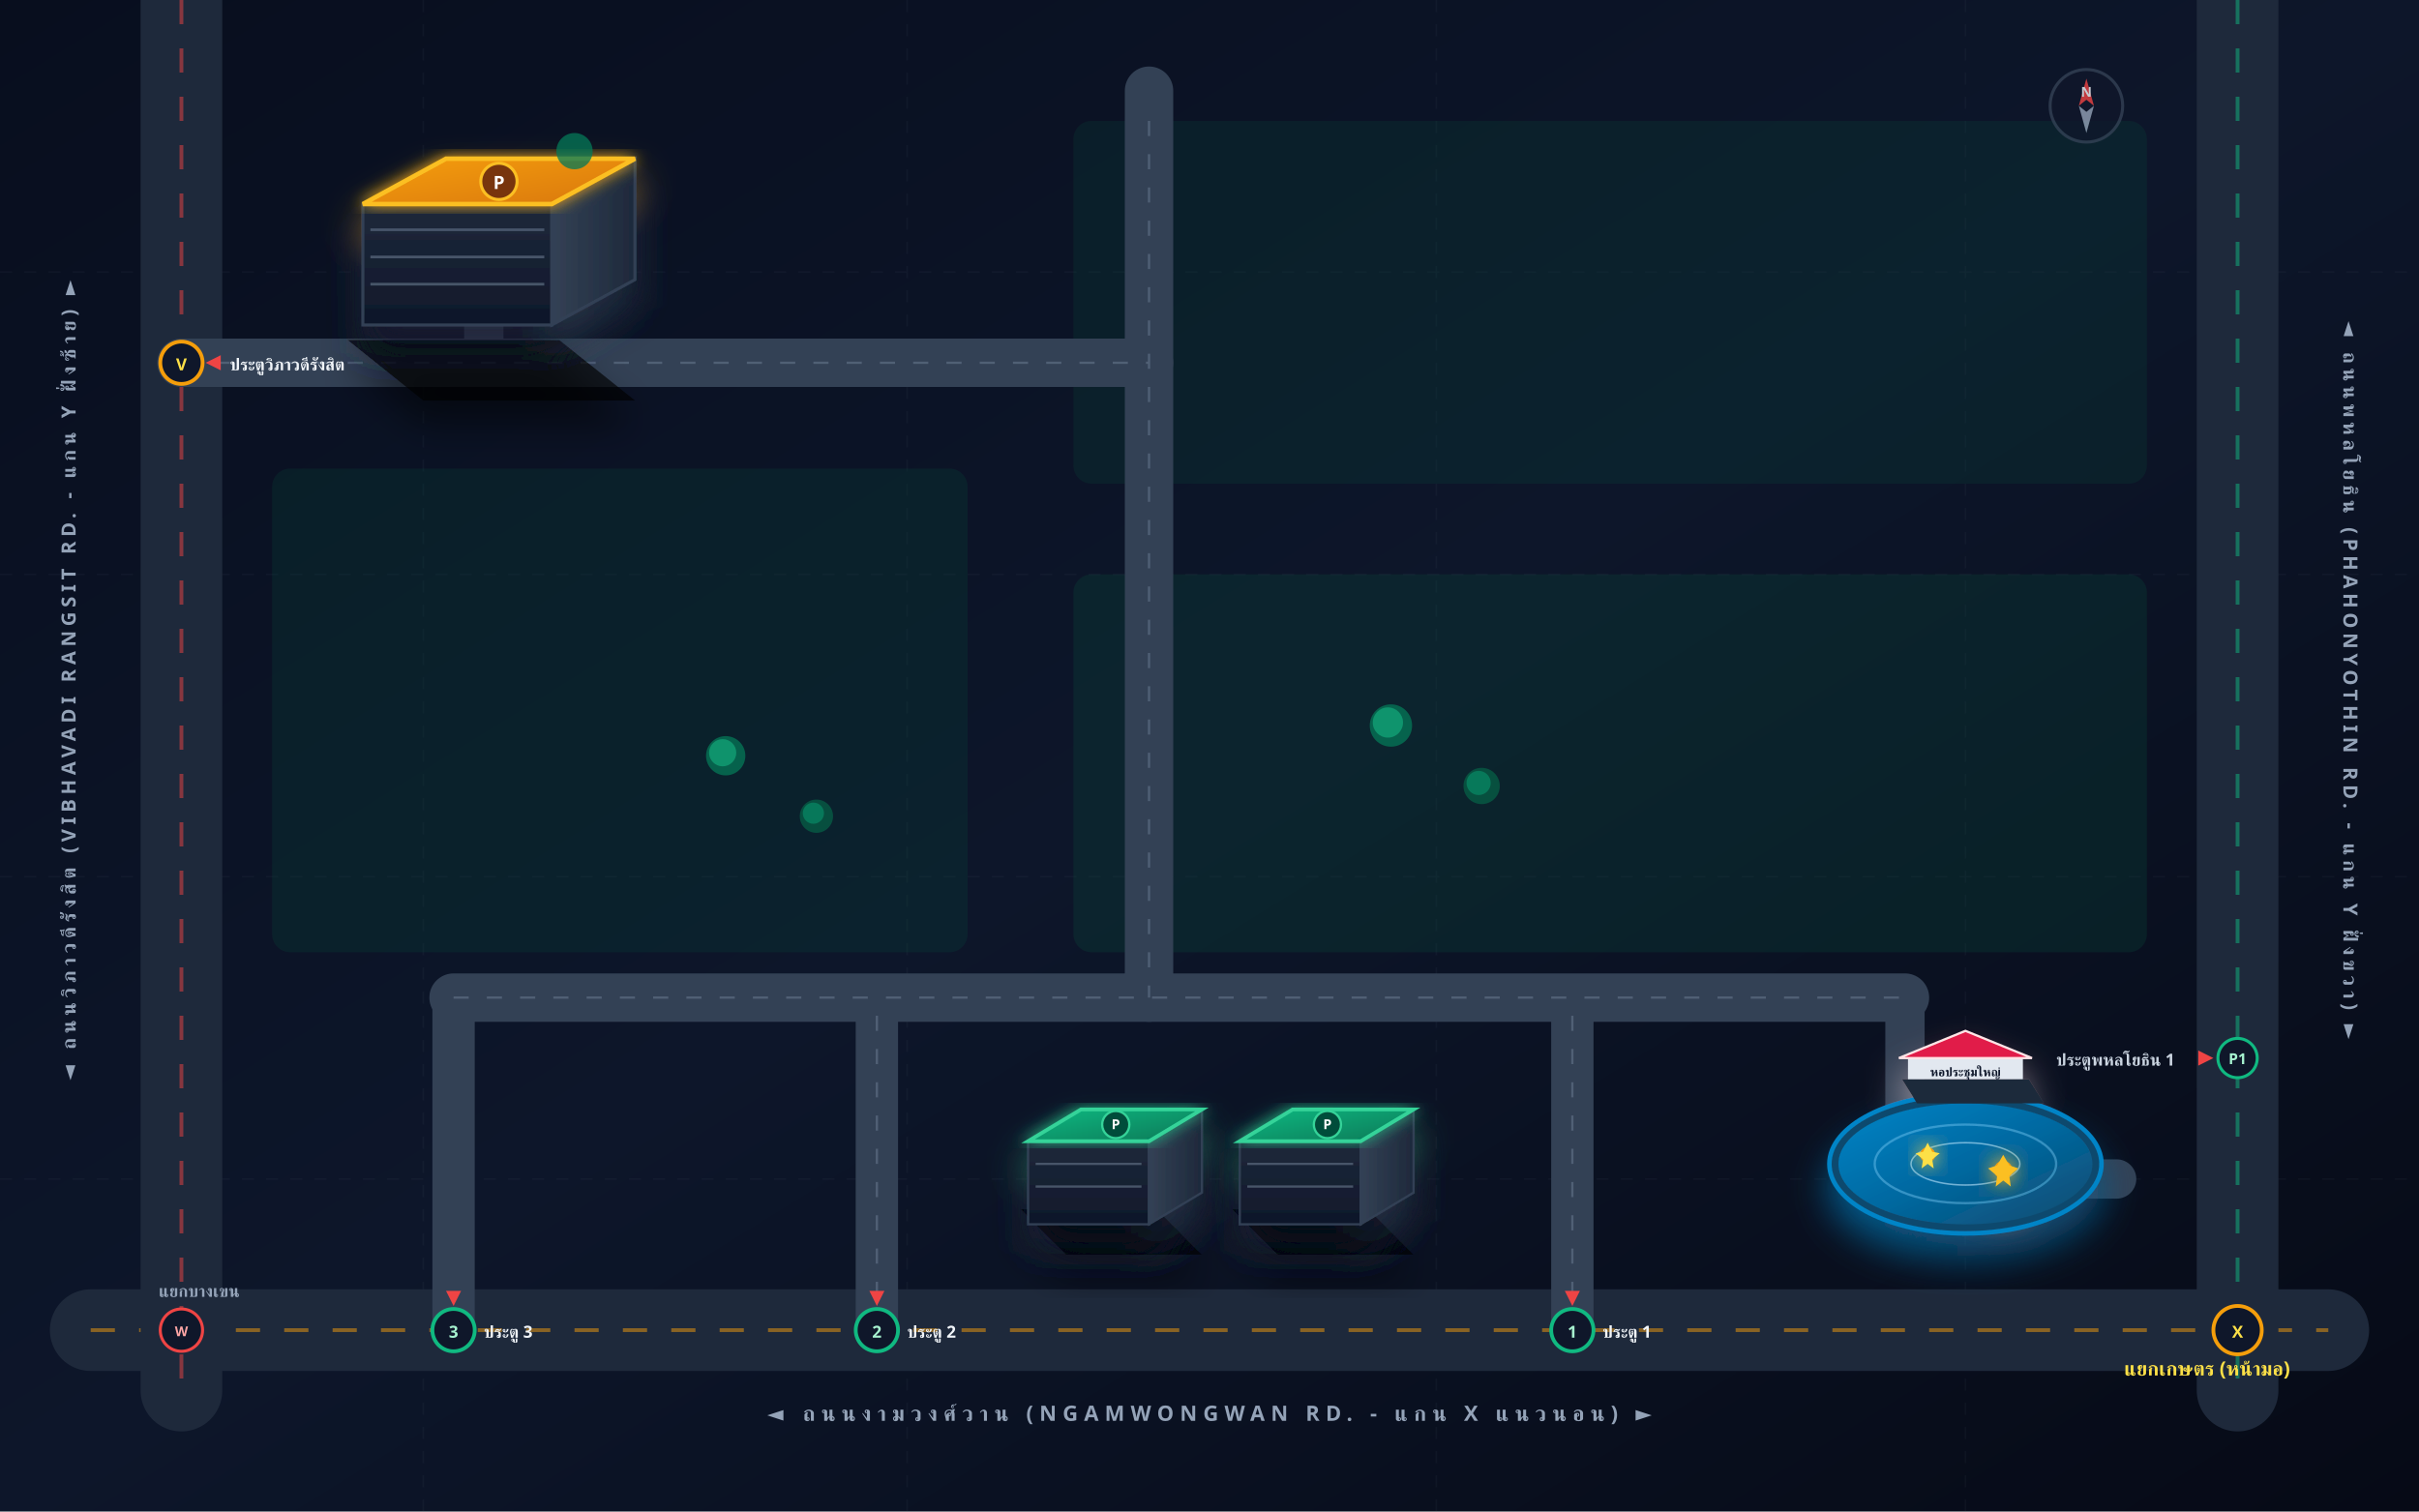
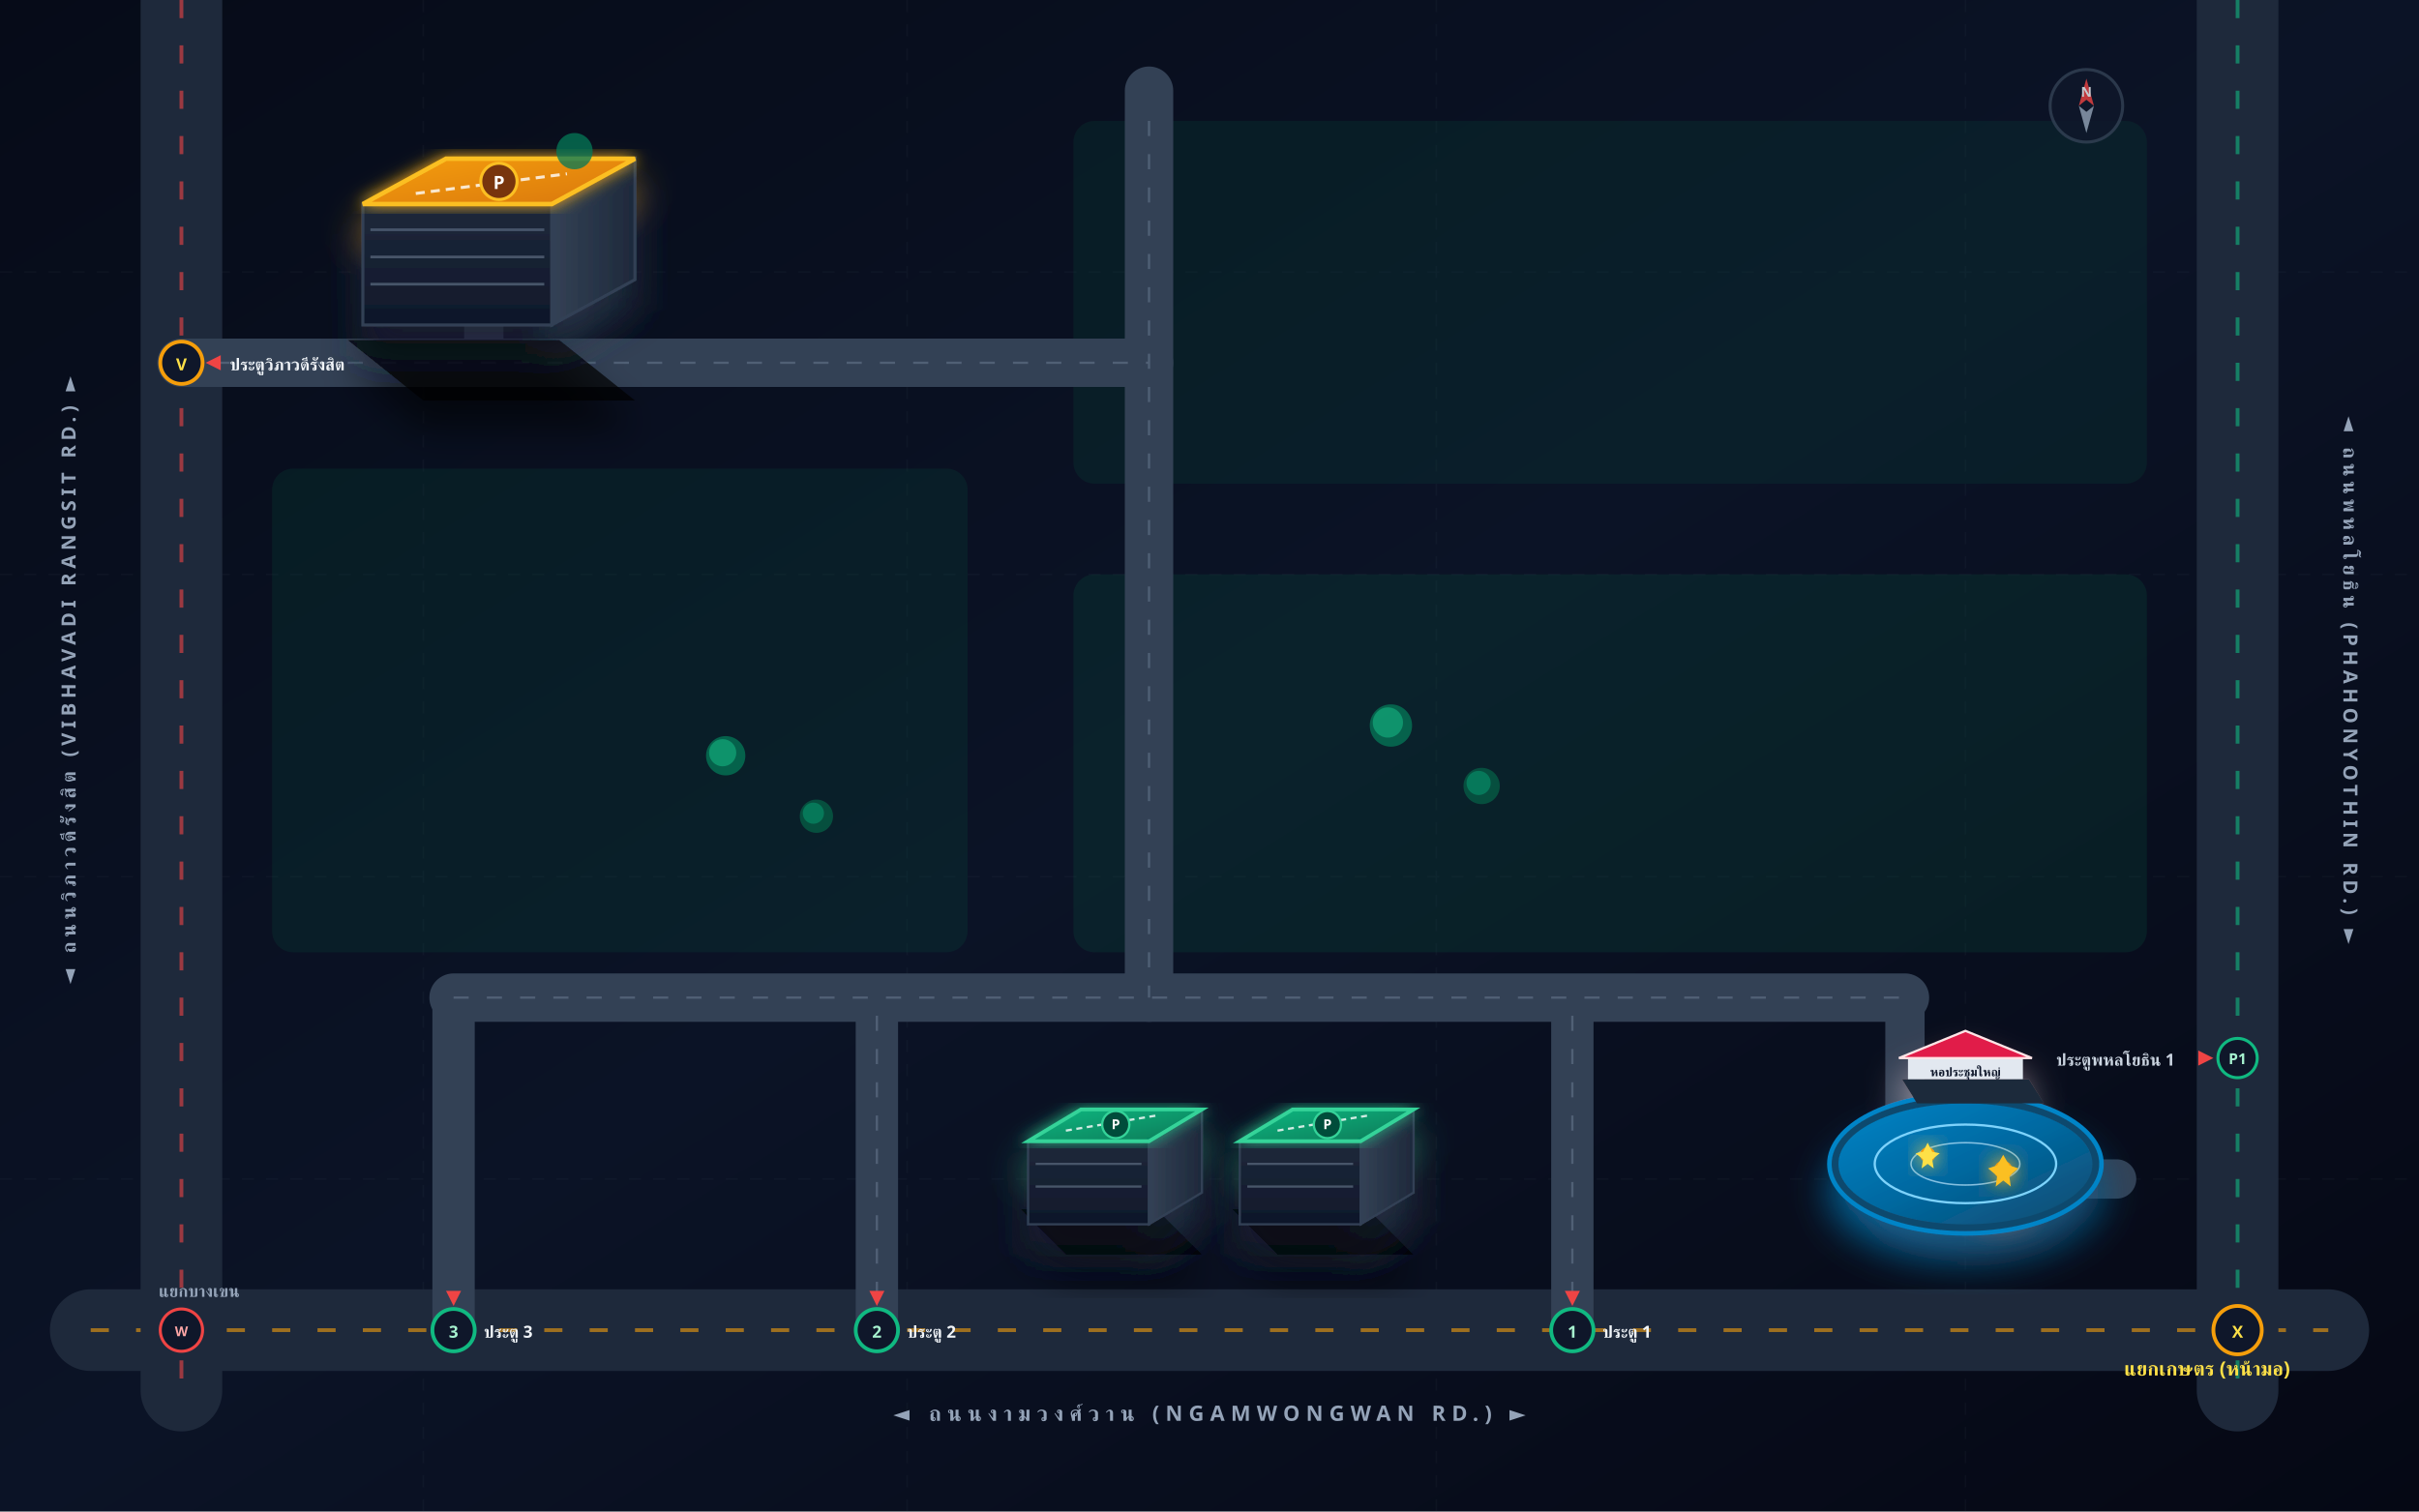
<svg xmlns="http://www.w3.org/2000/svg" viewBox="0 0 1600 1000" width="1600" height="1000" class="w-full h-auto select-none">
  <defs>
    <linearGradient id="bgGrad" x1="0%" y1="0%" x2="100%" y2="100%">
-       <stop offset="0%" stop-color="#080E1E" />
-       <stop offset="50%" stop-color="#0D162A" />
-       <stop offset="100%" stop-color="#060A16" />
+       <stop offset="0%" stop-color="#060B18" />
+       <stop offset="50%" stop-color="#0B1326" />
+       <stop offset="100%" stop-color="#050814" />
    </linearGradient>
    <linearGradient id="ngamRoof" x1="0%" y1="0%" x2="100%" y2="100%">
      <stop offset="0%" stop-color="#10B981" />
      <stop offset="100%" stop-color="#047857" />
    </linearGradient>
    <linearGradient id="ngamWallFront" x1="0%" y1="0%" x2="0%" y2="100%">
      <stop offset="0%" stop-color="#1E293B" />
      <stop offset="100%" stop-color="#0F172A" />
    </linearGradient>
    <linearGradient id="ngamWallSide" x1="0%" y1="0%" x2="100%" y2="0%">
      <stop offset="0%" stop-color="#334155" />
      <stop offset="100%" stop-color="#1E293B" />
    </linearGradient>
    <linearGradient id="vipaRoof" x1="0%" y1="0%" x2="100%" y2="100%">
      <stop offset="0%" stop-color="#F59E0B" />
      <stop offset="100%" stop-color="#D97706" />
    </linearGradient>
    <linearGradient id="vipaWallFront" x1="0%" y1="0%" x2="0%" y2="100%">
      <stop offset="0%" stop-color="#1E293B" />
      <stop offset="100%" stop-color="#0F172A" />
    </linearGradient>
    <linearGradient id="vipaWallSide" x1="0%" y1="0%" x2="100%" y2="0%">
      <stop offset="0%" stop-color="#334155" />
      <stop offset="100%" stop-color="#1E293B" />
    </linearGradient>
    <linearGradient id="pondWaterGrad" x1="0%" y1="0%" x2="100%" y2="100%">
      <stop offset="0%" stop-color="#0284C7" />
      <stop offset="50%" stop-color="#0369A1" />
      <stop offset="100%" stop-color="#0C4A6E" />
    </linearGradient>
    <filter id="building3DShadow" x="-30%" y="-30%" width="160%" height="160%">
      <feGaussianBlur stdDeviation="12" result="blur" />
-       <feOffset dx="0" dy="16" />
+       <feOffset dx="0" dy="18" />
      <feComponentTransfer>
-         <feFuncA type="linear" slope="0.75" />
+         <feFuncA type="linear" slope="0.8" />
      </feComponentTransfer>
      <feMerge>
        <feMergeNode />
        <feMergeNode in="SourceGraphic" />
      </feMerge>
    </filter>
    <filter id="glowEmerald" x="-20%" y="-20%" width="140%" height="140%">
      <feGaussianBlur stdDeviation="5" result="blur" />
      <feMerge>
        <feMergeNode in="blur" />
        <feMergeNode in="SourceGraphic" />
      </feMerge>
    </filter>
    <filter id="glowAmber" x="-20%" y="-20%" width="140%" height="140%">
      <feGaussianBlur stdDeviation="5" result="blur" />
      <feMerge>
        <feMergeNode in="blur" />
        <feMergeNode in="SourceGraphic" />
      </feMerge>
    </filter>
    <filter id="glowGold" x="-30%" y="-30%" width="160%" height="160%">
      <feGaussianBlur stdDeviation="6" result="blur" />
      <feMerge>
        <feMergeNode in="blur" />
        <feMergeNode in="SourceGraphic" />
      </feMerge>
    </filter>
  </defs>
+   <style>
+     @keyframes traffic-dash {
+       from { stroke-dashoffset: 60; }
+       to { stroke-dashoffset: 0; }
+     }
+     .traffic-flow {
+       stroke-dasharray: 12, 18;
+       animation: traffic-dash 2s linear infinite;
+     }
+     @keyframes ripple-pulse {
+       0%, 100% { r: 55px; opacity: 0.3; }
+       50% { r: 65px; opacity: 0.6; }
+     }
+     .water-ripple {
+       animation: ripple-pulse 3s ease-in-out infinite;
+     }
+   </style>
  <rect width="1600" height="1000" fill="url(#bgGrad)" />
-   <g opacity="0.07" stroke="#64748B" stroke-width="1">
+   <g opacity="0.06" stroke="#64748B" stroke-width="1">
    <line x1="0" y1="180" x2="1600" y2="180" stroke-dasharray="8,8" />
    <line x1="0" y1="380" x2="1600" y2="380" stroke-dasharray="8,8" />
    <line x1="0" y1="580" x2="1600" y2="580" stroke-dasharray="8,8" />
    <line x1="0" y1="780" x2="1600" y2="780" stroke-dasharray="8,8" />
    <line x1="280" y1="0" x2="280" y2="1000" stroke-dasharray="8,8" />
    <line x1="600" y1="0" x2="600" y2="1000" stroke-dasharray="8,8" />
    <line x1="950" y1="0" x2="950" y2="1000" stroke-dasharray="8,8" />
    <line x1="1300" y1="0" x2="1300" y2="1000" stroke-dasharray="8,8" />
  </g>
-   <rect x="180" y="310" width="460" height="320" rx="12" fill="#064E3B" opacity="0.22" />
-   <rect x="710" y="80" width="710" height="240" rx="12" fill="#064E3B" opacity="0.2" />
-   <rect x="710" y="380" width="710" height="250" rx="12" fill="#064E3B" opacity="0.25" />
+   <rect x="180" y="310" width="460" height="320" rx="14" fill="#064E3B" opacity="0.22" />
+   <rect x="710" y="80" width="710" height="240" rx="14" fill="#064E3B" opacity="0.2" />
+   <rect x="710" y="380" width="710" height="250" rx="14" fill="#064E3B" opacity="0.25" />
  <g id="highway-ngamwongwan">
    <line x1="60" y1="880" x2="1540" y2="880" stroke="#1E293B" stroke-width="54" stroke-linecap="round" />
-     <line x1="60" y1="880" x2="1540" y2="880" stroke="#F59E0B" stroke-width="2.5" stroke-dasharray="16,16" opacity="0.5" />
+     <line x1="60" y1="880" x2="1540" y2="880" stroke="#F59E0B" stroke-width="2.5" class="traffic-flow" opacity="0.6" />
    <text x="800" y="940" fill="#94A3B8" font-family="'Prompt', sans-serif" font-size="14" font-weight="700" letter-spacing="4" text-anchor="middle">
-       ◄ ถนนงามวงศ์วาน (NGAMWONGWAN RD. - แกน X แนวนอน) ►
+       ◄ ถนนงามวงศ์วาน (NGAMWONGWAN RD.) ►
    </text>
  </g>
  <g id="highway-vibhavadi">
    <line x1="120" y1="0" x2="120" y2="920" stroke="#1E293B" stroke-width="54" stroke-linecap="round" />
-     <line x1="120" y1="0" x2="120" y2="920" stroke="#EF4444" stroke-width="2.5" stroke-dasharray="16,16" opacity="0.5" />
+     <line x1="120" y1="0" x2="120" y2="920" stroke="#EF4444" stroke-width="2.5" class="traffic-flow" opacity="0.6" />
    <text x="50" y="450" fill="#94A3B8" font-family="'Prompt', sans-serif" font-size="13" font-weight="700" letter-spacing="3" transform="rotate(-90 50,450)" text-anchor="middle">
-       ◄ ถนนวิภาวดีรังสิต (VIBHAVADI RANGSIT RD. - แกน Y ฝั่งซ้าย) ►
+       ◄ ถนนวิภาวดีรังสิต (VIBHAVADI RANGSIT RD.) ►
    </text>
  </g>
  <g id="highway-phahonyothin">
    <line x1="1480" y1="0" x2="1480" y2="920" stroke="#1E293B" stroke-width="54" stroke-linecap="round" />
-     <line x1="1480" y1="0" x2="1480" y2="920" stroke="#10B981" stroke-width="2.5" stroke-dasharray="16,16" opacity="0.5" />
+     <line x1="1480" y1="0" x2="1480" y2="920" stroke="#10B981" stroke-width="2.5" class="traffic-flow" opacity="0.6" />
    <text x="1550" y="450" fill="#94A3B8" font-family="'Prompt', sans-serif" font-size="13" font-weight="700" letter-spacing="3" transform="rotate(90 1550,450)" text-anchor="middle">
-       ◄ ถนนพหลโยธิน (PHAHONYOTHIN RD. - แกน Y ฝั่งขวา) ►
+       ◄ ถนนพหลโยธิน (PHAHONYOTHIN RD.) ►
    </text>
  </g>
  <g transform="translate(120, 880)">
    <circle cx="0" cy="0" r="14" fill="#0F172A" stroke="#EF4444" stroke-width="2" />
    <text x="0" y="4" fill="#FCA5A5" font-family="'Prompt', sans-serif" font-size="9" font-weight="800" text-anchor="middle">W</text>
    <text x="-15" y="-22" fill="#94A3B8" font-family="'Prompt', sans-serif" font-size="11" font-weight="600">แยกบางเขน</text>
  </g>
  <g transform="translate(1480, 880)">
    <circle cx="0" cy="0" r="16" fill="#0F172A" stroke="#F59E0B" stroke-width="2.5" />
    <text x="0" y="5" fill="#FDE047" font-family="'Prompt', sans-serif" font-size="11" font-weight="900" text-anchor="middle">X</text>
    <text x="-75" y="30" fill="#FDE047" font-family="'Prompt', sans-serif" font-size="13" font-weight="800">แยกเกษตร (หน้ามอ)</text>
  </g>
  <g stroke="#334155" stroke-linecap="round" stroke-linejoin="round" fill="none">
    <path d="M 300,660 L 1260,660" stroke-width="32" />
    <path d="M 300,880 L 300,660" stroke-width="28" />
    <path d="M 580,880 L 580,660" stroke-width="28" />
    <path d="M 1040,880 L 1040,660" stroke-width="28" />
    <path d="M 120,240 L 760,240" stroke-width="32" />
    <path d="M 320,240 L 320,180" stroke-width="26" />
    <path d="M 760,60 L 760,660" stroke-width="32" />
    <path d="M 1260,660 L 1260,780 L 1400,780" stroke-width="26" />
    <path d="M 1040,660 L 1200,660" stroke-width="28" />
  </g>
  <g stroke="#64748B" stroke-width="1.5" stroke-dasharray="10,12" opacity="0.6" fill="none">
    <path d="M 300,660 L 1260,660" />
    <path d="M 760,80 L 760,660" />
    <path d="M 120,240 L 760,240" />
    <path d="M 580,880 L 580,660" />
    <path d="M 1040,880 L 1040,660" />
  </g>
  <g id="building-ngam1" transform="translate(870, 770)" filter="url(#building3DShadow)">
-     <polygon points="-55,30 35,30 65,60 -25,60" fill="#000000" opacity="0.6" />
+     <polygon points="-55,30 35,30 65,60 -25,60" fill="#000000" opacity="0.65" />
    <polygon points="-50,-15 30,-15 30,40 -50,40" fill="url(#ngamWallFront)" stroke="#334155" stroke-width="1.5" />
    <line x1="-45" y1="0" x2="25" y2="0" stroke="#475569" stroke-width="1.5" />
    <line x1="-45" y1="15" x2="25" y2="15" stroke="#475569" stroke-width="1.5" />
    <polygon points="30,-15 65,-36 65,19 30,40" fill="url(#ngamWallSide)" stroke="#334155" stroke-width="1.5" />
    <polygon points="-50,-15 30,-15 65,-36 -15,-36" fill="url(#ngamRoof)" stroke="#34D399" stroke-width="2.5" filter="url(#glowEmerald)" />
+     <line x1="-25" y1="-22" x2="35" y2="-32" stroke="#FFFFFF" stroke-width="1.5" stroke-dasharray="4,3" opacity="0.8" />
    <circle cx="8" cy="-26" r="9" fill="#064E3B" stroke="#34D399" stroke-width="1.5" />
    <text x="8" y="-23" fill="#FFFFFF" font-family="'Prompt', sans-serif" font-size="9" font-weight="900" text-anchor="middle">P</text>
  </g>
  <g id="building-ngam2" transform="translate(730, 770)" filter="url(#building3DShadow)">
-     <polygon points="-55,30 35,30 65,60 -25,60" fill="#000000" opacity="0.6" />
+     <polygon points="-55,30 35,30 65,60 -25,60" fill="#000000" opacity="0.65" />
    <polygon points="-50,-15 30,-15 30,40 -50,40" fill="url(#ngamWallFront)" stroke="#334155" stroke-width="1.5" />
    <line x1="-45" y1="0" x2="25" y2="0" stroke="#475569" stroke-width="1.5" />
    <line x1="-45" y1="15" x2="25" y2="15" stroke="#475569" stroke-width="1.5" />
    <polygon points="30,-15 65,-36 65,19 30,40" fill="url(#ngamWallSide)" stroke="#334155" stroke-width="1.5" />
    <polygon points="-50,-15 30,-15 65,-36 -15,-36" fill="url(#ngamRoof)" stroke="#34D399" stroke-width="2.5" filter="url(#glowEmerald)" />
+     <line x1="-25" y1="-22" x2="35" y2="-32" stroke="#FFFFFF" stroke-width="1.5" stroke-dasharray="4,3" opacity="0.8" />
    <circle cx="8" cy="-26" r="9" fill="#064E3B" stroke="#34D399" stroke-width="1.5" />
    <text x="8" y="-23" fill="#FFFFFF" font-family="'Prompt', sans-serif" font-size="9" font-weight="900" text-anchor="middle">P</text>
  </g>
  <g id="building-vipa" transform="translate(320, 160)" filter="url(#building3DShadow)">
-     <polygon points="-90,65 50,65 100,105 -40,105" fill="#000000" opacity="0.65" />
+     <polygon points="-90,65 50,65 100,105 -40,105" fill="#000000" opacity="0.7" />
    <polygon points="-80,-25 45,-25 45,55 -80,55" fill="url(#vipaWallFront)" stroke="#334155" stroke-width="2" />
    <line x1="-75" y1="-8" x2="40" y2="-8" stroke="#475569" stroke-width="1.8" />
    <line x1="-75" y1="10" x2="40" y2="10" stroke="#475569" stroke-width="1.8" />
    <line x1="-75" y1="28" x2="40" y2="28" stroke="#475569" stroke-width="1.8" />
    <polygon points="45,-25 100,-55 100,25 45,55" fill="url(#vipaWallSide)" stroke="#334155" stroke-width="2" />
    <polygon points="-80,-25 45,-25 100,-55 -25,-55" fill="url(#vipaRoof)" stroke="#FBBF24" stroke-width="3" filter="url(#glowAmber)" />
+     <line x1="-45" y1="-32" x2="55" y2="-45" stroke="#FFFFFF" stroke-width="2" stroke-dasharray="6,4" opacity="0.8" />
    <circle cx="10" cy="-40" r="12" fill="#78350F" stroke="#FBBF24" stroke-width="2" />
    <text x="10" y="-35" fill="#FFFFFF" font-family="'Prompt', sans-serif" font-size="12" font-weight="900" text-anchor="middle">P</text>
  </g>
  <g id="event-zone-loykrathong" transform="translate(1300, 770)" filter="url(#building3DShadow)">
    <ellipse cx="0" cy="0" rx="90" ry="46" fill="#0C4A6E" stroke="#0284C7" stroke-width="3" />
    <ellipse cx="0" cy="0" rx="84" ry="40" fill="url(#pondWaterGrad)" />
-     <ellipse cx="0" cy="0" rx="60" ry="26" fill="none" stroke="#7DD3FC" stroke-width="1.5" opacity="0.4" />
-     <ellipse cx="0" cy="0" rx="36" ry="14" fill="none" stroke="#BAE6FD" stroke-width="1" opacity="0.6" />
+     <ellipse cx="0" cy="0" rx="60" ry="26" fill="none" stroke="#7DD3FC" stroke-width="1.5" class="water-ripple" />
+     <ellipse cx="0" cy="0" rx="36" ry="14" fill="none" stroke="#BAE6FD" stroke-width="1" opacity="0.7" />
    <g transform="translate(-25, -6)" filter="url(#glowGold)">
      <circle cx="0" cy="0" r="5" fill="#F59E0B" />
      <polygon points="0,-8 3,-2 8,-1 3,3 4,9 0,6 -4,9 -3,3 -8,-1 -3,-2" fill="#FDE047" />
    </g>
    <g transform="translate(25, 4)" filter="url(#glowGold)">
      <circle cx="0" cy="0" r="6" fill="#F59E0B" />
      <polygon points="0,-10 4,-3 10,-1 4,4 5,11 0,7 -5,11 -4,4 -10,-1 -4,-3" fill="#FBBF24" />
    </g>
    <g transform="translate(0, -56)">
      <polygon points="-42,0 42,0 52,16 -32,16" fill="#1E293B" />
      <polygon points="-38,-14 38,-14 38,0 -38,0" fill="#E2E8F0" />
      <polygon points="0,-32 -44,-14 44,-14" fill="#E11D48" stroke="#FFE4E6" stroke-width="1.5" />
      <text x="0" y="-2" fill="#0F172A" font-family="'Prompt', sans-serif" font-size="8" font-weight="700" text-anchor="middle">หอประชุมใหญ่</text>
    </g>
  </g>
  <g transform="translate(300, 880)">
    <circle cx="0" cy="0" r="14" fill="#0F172A" stroke="#10B981" stroke-width="2.5" />
    <text x="0" y="5" fill="#A7F3D0" font-family="'Prompt', sans-serif" font-size="11" font-weight="800" text-anchor="middle">3</text>
    <polygon points="0,-16 -5,-26 5,-26" fill="#EF4444" />
    <text x="20" y="5" fill="#F1F5F9" font-family="'Prompt', sans-serif" font-size="11" font-weight="700">ประตู 3</text>
  </g>
  <g transform="translate(580, 880)">
    <circle cx="0" cy="0" r="14" fill="#0F172A" stroke="#10B981" stroke-width="2.5" />
    <text x="0" y="5" fill="#A7F3D0" font-family="'Prompt', sans-serif" font-size="11" font-weight="800" text-anchor="middle">2</text>
    <polygon points="0,-16 -5,-26 5,-26" fill="#EF4444" />
    <text x="20" y="5" fill="#F1F5F9" font-family="'Prompt', sans-serif" font-size="11" font-weight="700">ประตู 2</text>
  </g>
  <g transform="translate(1040, 880)">
    <circle cx="0" cy="0" r="14" fill="#0F172A" stroke="#10B981" stroke-width="2.5" />
    <text x="0" y="5" fill="#A7F3D0" font-family="'Prompt', sans-serif" font-size="11" font-weight="800" text-anchor="middle">1</text>
    <polygon points="0,-16 -5,-26 5,-26" fill="#EF4444" />
    <text x="20" y="5" fill="#F1F5F9" font-family="'Prompt', sans-serif" font-size="11" font-weight="700">ประตู 1</text>
  </g>
  <g transform="translate(120, 240)">
    <circle cx="0" cy="0" r="14" fill="#0F172A" stroke="#F59E0B" stroke-width="2.5" />
    <text x="0" y="5" fill="#FDE047" font-family="'Prompt', sans-serif" font-size="11" font-weight="800" text-anchor="middle">V</text>
    <polygon points="16,0 26,-5 26,5" fill="#EF4444" />
    <text x="32" y="5" fill="#F1F5F9" font-family="'Prompt', sans-serif" font-size="11" font-weight="700">ประตูวิภาวดีรังสิต</text>
  </g>
  <g transform="translate(1480, 700)">
    <circle cx="0" cy="0" r="13" fill="#0F172A" stroke="#10B981" stroke-width="2" />
    <text x="0" y="4" fill="#A7F3D0" font-family="'Prompt', sans-serif" font-size="10" font-weight="700" text-anchor="middle">P1</text>
    <polygon points="-16,0 -26,-5 -26,5" fill="#EF4444" />
    <text x="-120" y="5" fill="#CBD5E1" font-family="'Prompt', sans-serif" font-size="11" font-weight="600">ประตูพหลโยธิน 1</text>
  </g>
  <g id="trees" opacity="0.75">
    <g transform="translate(480, 500)">
      <circle cx="0" cy="0" r="13" fill="#047857" />
      <circle cx="-2" cy="-2" r="9" fill="#10B981" />
    </g>
    <g transform="translate(540, 540)">
      <circle cx="0" cy="0" r="11" fill="#065F46" />
      <circle cx="-2" cy="-2" r="7" fill="#059669" />
    </g>
    <g transform="translate(920, 480)">
      <circle cx="0" cy="0" r="14" fill="#047857" />
      <circle cx="-2" cy="-2" r="10" fill="#10B981" />
    </g>
    <g transform="translate(980, 520)">
      <circle cx="0" cy="0" r="12" fill="#065F46" />
      <circle cx="-2" cy="-2" r="8" fill="#059669" />
    </g>
    <g transform="translate(380, 100)">
      <circle cx="0" cy="0" r="12" fill="#047857" />
    </g>
  </g>
  <g transform="translate(1380, 70)" opacity="0.8">
    <circle cx="0" cy="0" r="24" fill="#0F172A" stroke="#334155" stroke-width="2" />
    <polygon points="0,-18 5,0 0,-4 -5,0" fill="#EF4444" />
    <polygon points="0,18 5,0 0,4 -5,0" fill="#94A3B8" />
    <text x="0" y="-6" fill="#F1F5F9" font-family="'Prompt', sans-serif" font-size="9" font-weight="800" text-anchor="middle">N</text>
  </g>
</svg>
